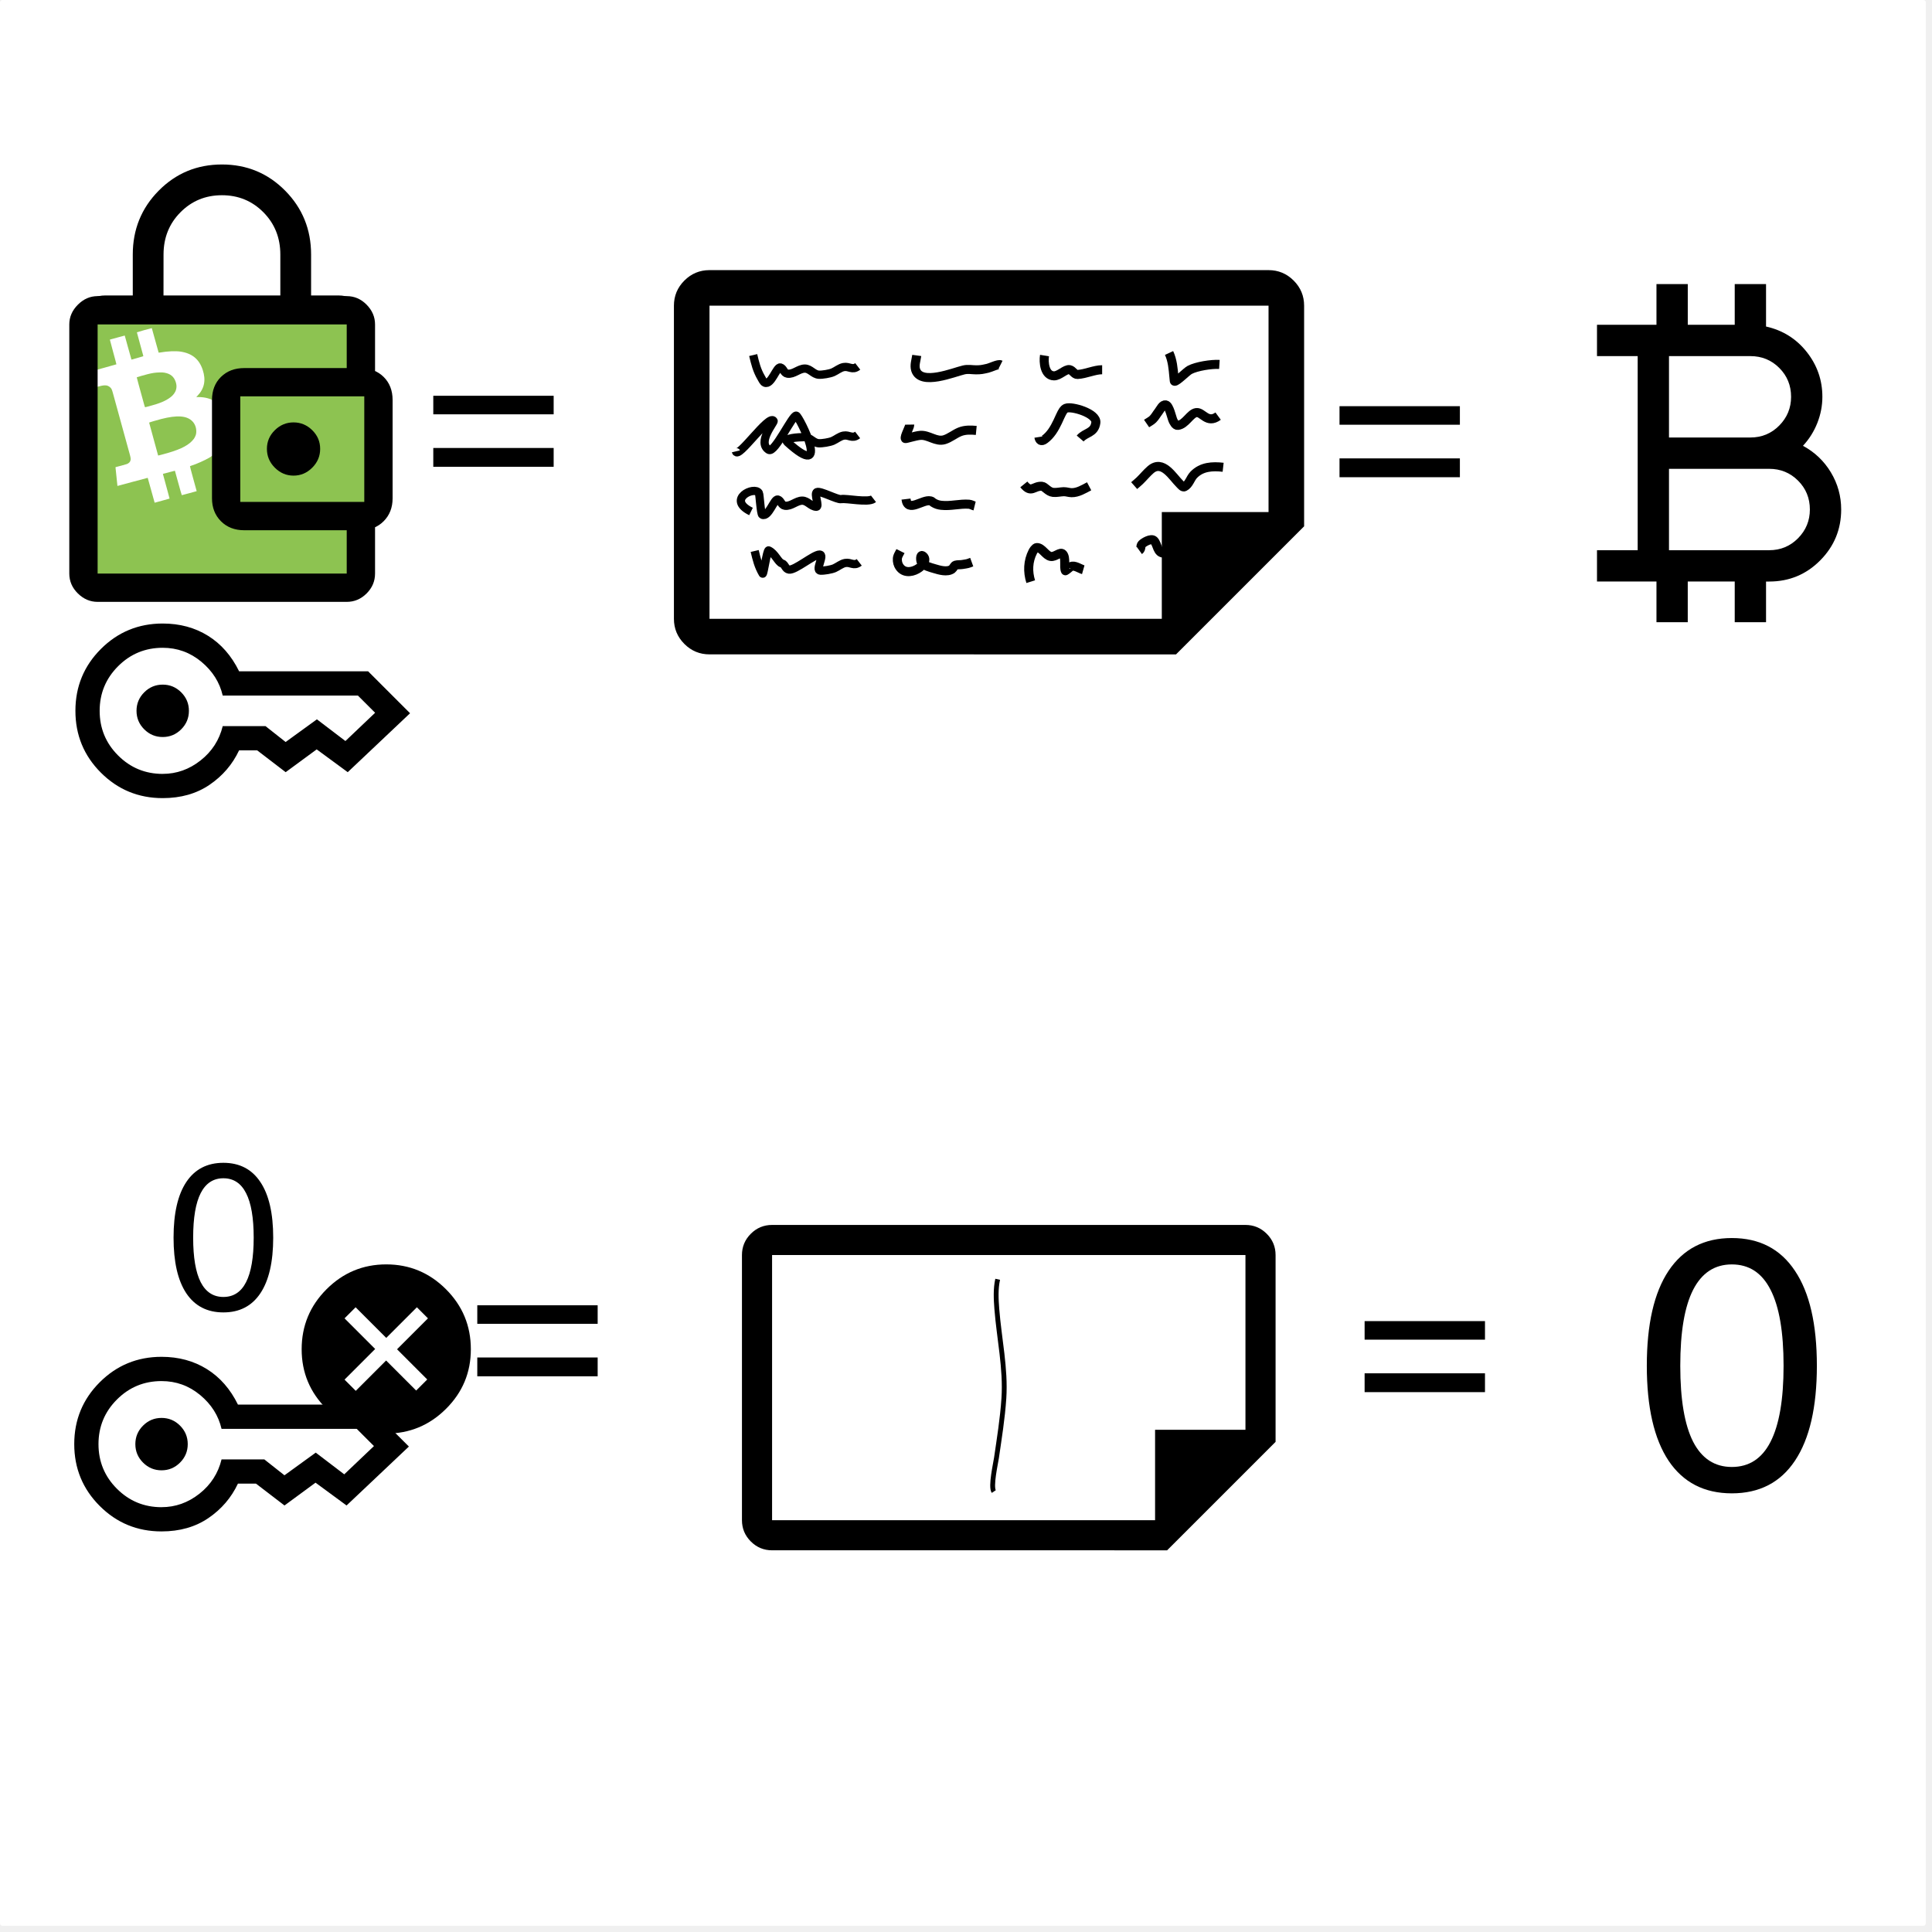
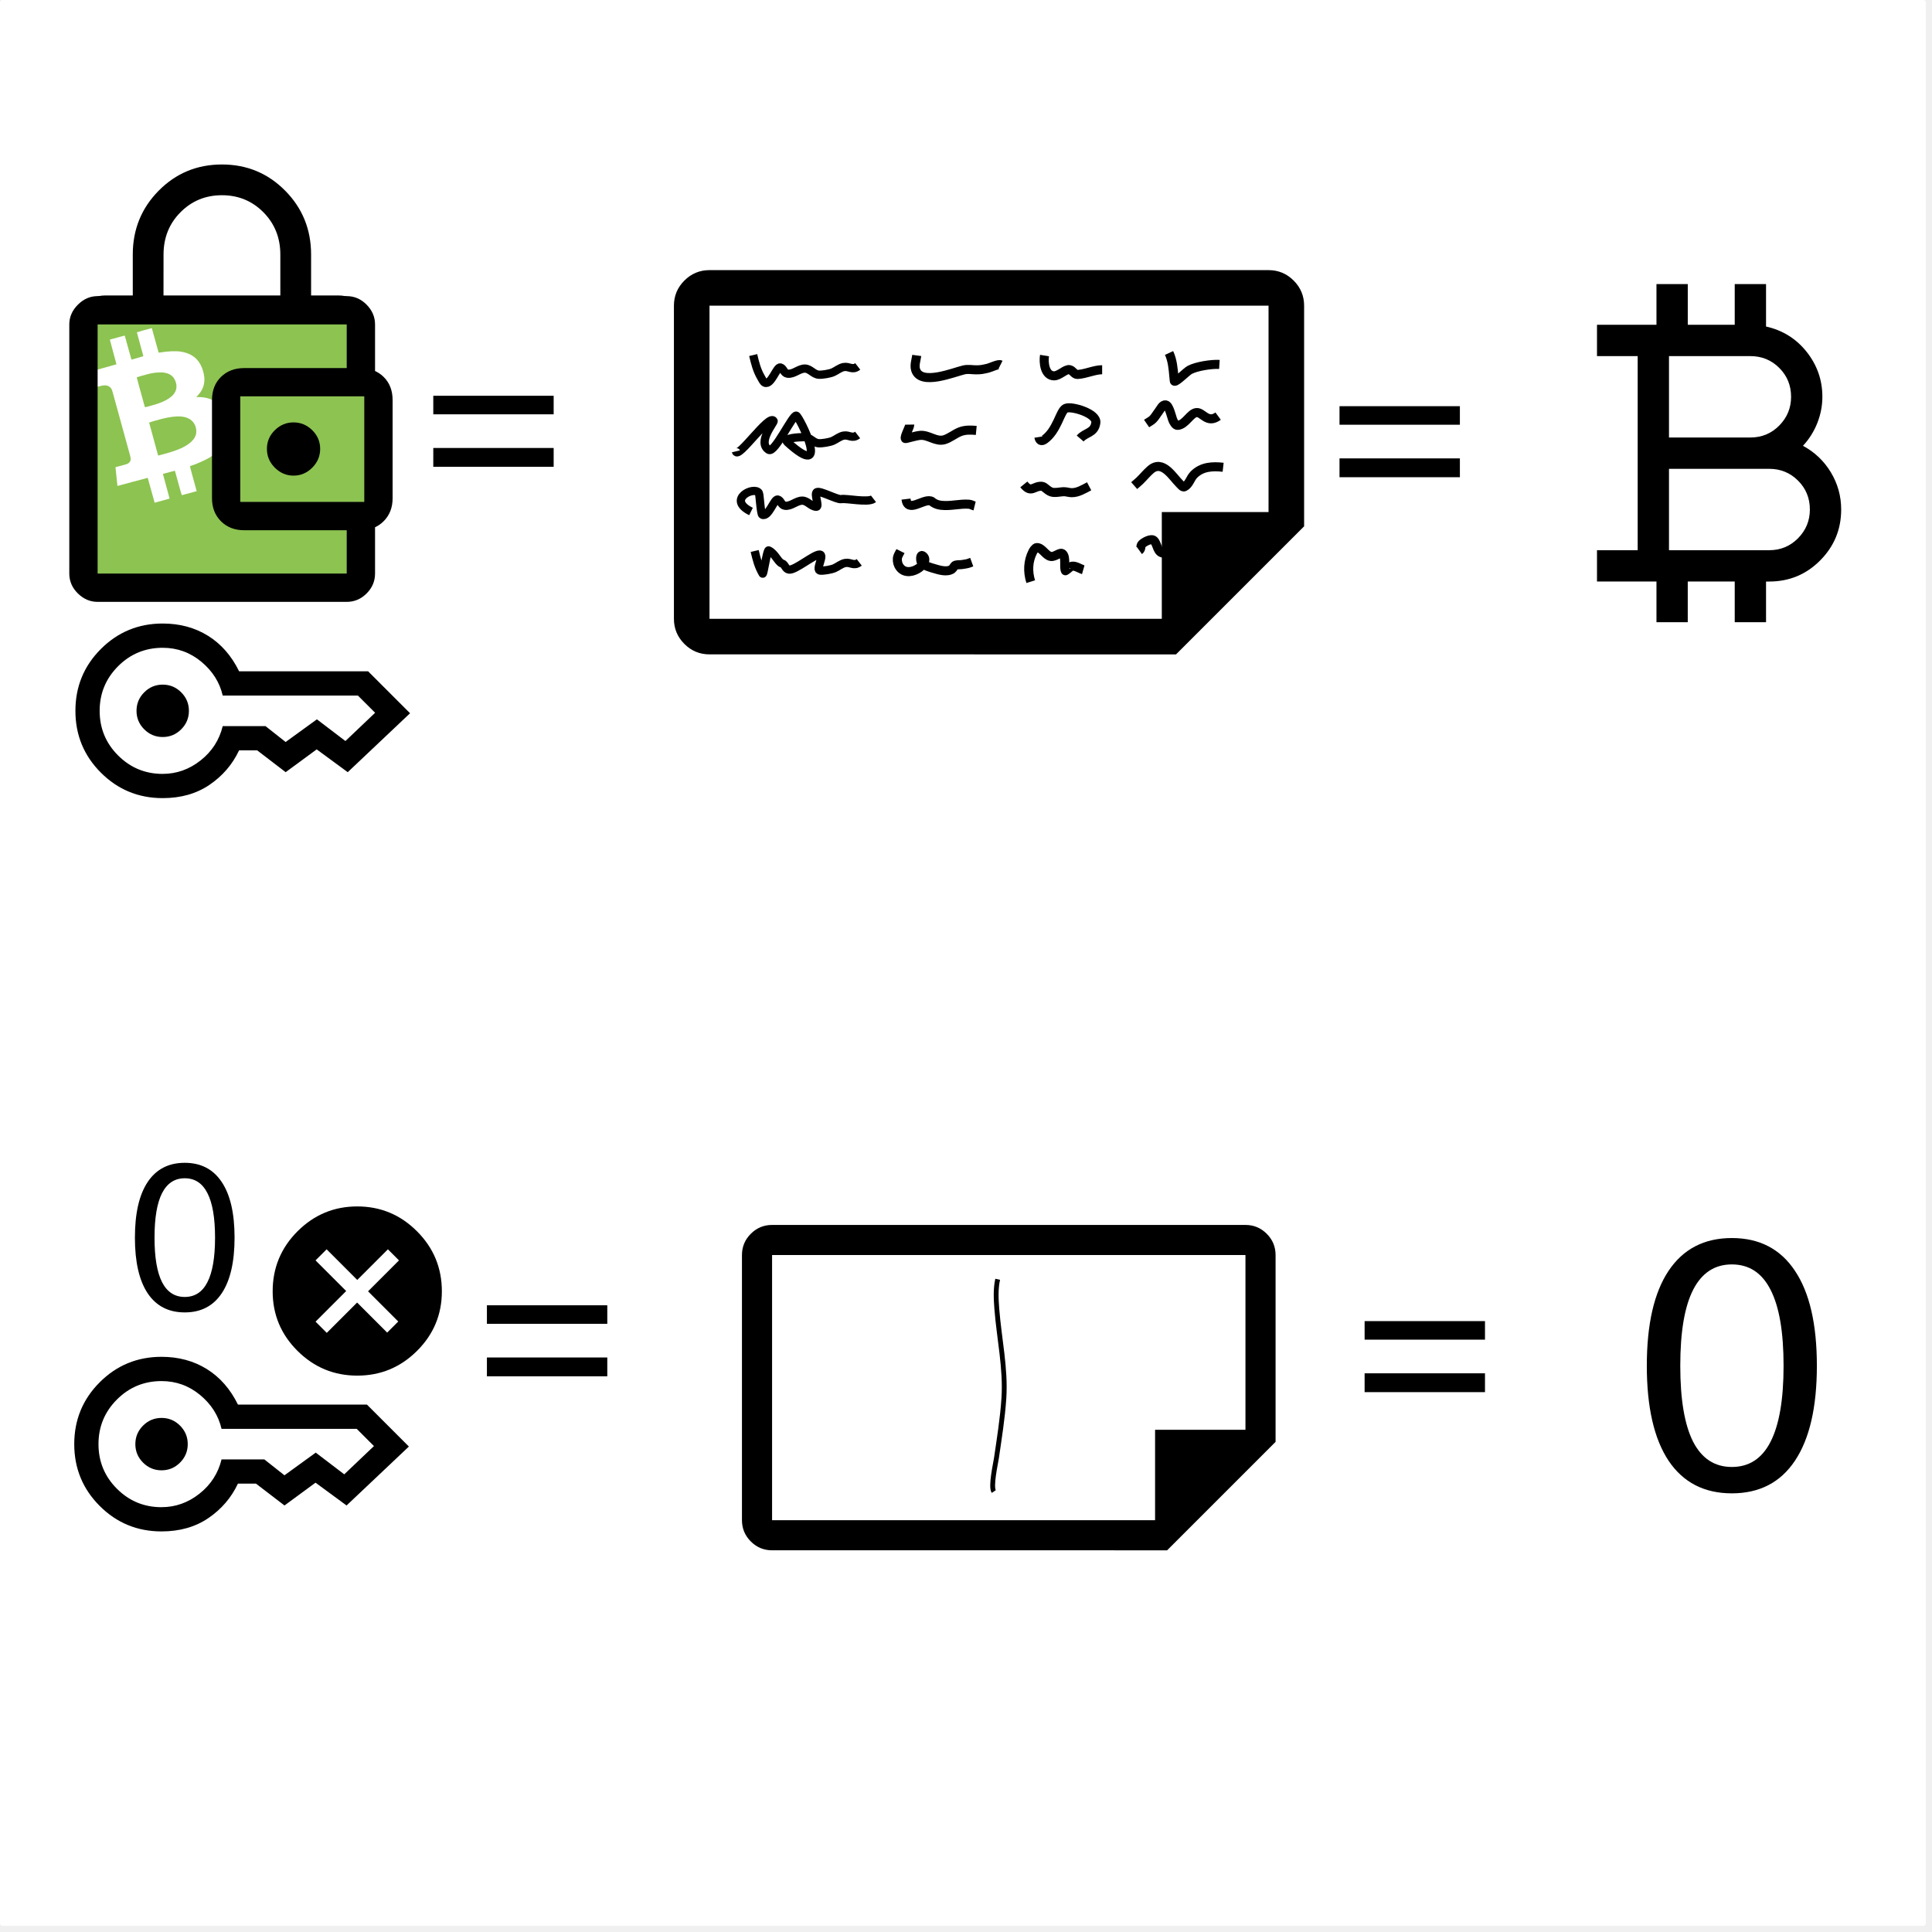
<svg xmlns="http://www.w3.org/2000/svg" width="400" height="400" version="1.1" viewBox="0 0 105.83 105.83" id="svg60">
  <defs id="defs64">
    <rect x="-22.064" y="57.39" width="31.787" height="27.101" id="rect1030" />
  </defs>
  <rect width="105.49" height="105.49" ry="0.133" fill="#ffffff" id="rect2" x="0" y="0" style="stroke-width:1" />
  <g transform="matrix(0.7561952,0,0,0.7561952,35.29551,43.81528)" id="g16">
    <g transform="matrix(0.69499,0,0,0.69499,-0.24524,20.173)" id="g14">
      <path d="m 13.667,46.05 h 39.919 v -9.421 h 9.42 v -18.213 h -49.339 z m 0,3.14 c -0.864,0 -1.603,-0.307 -2.218,-0.922 -0.615,-0.615 -0.922,-1.354 -0.922,-2.218 v -27.633 c 0,-0.864 0.307,-1.603 0.922,-2.218 0.615,-0.615 1.354,-0.922 2.218,-0.922 h 49.339 c 0.864,0 1.603,0.307 2.218,0.922 0.615,0.615 0.922,1.354 0.922,2.218 v 19.469 l -11.305,11.305 z m 0,-3.14 V 18.417 Z" stroke-width="0.047" id="path12" />
    </g>
  </g>
  <g transform="matrix(1.747016,0,0,1.747016,45.93021,-35.70978)" style="white-space:pre;shape-inside:url(#rect26719)" aria-label="0" id="g36">
    <path d="m 28.011,60.086 q -0.806,0 -1.214,0.796 -0.403,0.791 -0.403,2.382 0,1.587 0.403,2.382 0.408,0.791 1.214,0.791 0.811,0 1.214,-0.791 0.408,-0.796 0.408,-2.382 0,-1.592 -0.408,-2.382 Q 28.822,60.086 28.011,60.086 Z m 0,-0.827 q 1.297,0 1.979,1.028 0.687,1.023 0.687,2.977 0,1.948 -0.687,2.977 -0.682,1.023 -1.979,1.023 -1.297,0 -1.984,-1.023 -0.682,-1.028 -0.682,-2.977 0,-1.953 0.682,-2.977 0.687,-1.028 1.984,-1.028 z" id="path34" />
  </g>
  <path d="m 90.737,34.083 v -2.229 h -3.258 v -1.715 h 2.229 V 19.506 h -2.229 v -1.715 h 3.258 V 15.562 h 1.715 v 2.229 h 2.572 V 15.562 h 1.715 v 2.324 q 1.372,0.309 2.229,1.393 0.857,1.085 0.857,2.457 0,0.729 -0.274,1.428 -0.274,0.699 -0.789,1.256 0.969,0.523 1.531,1.458 0.562,0.935 0.562,2.032 0,1.629 -1.149,2.787 -1.149,1.158 -2.795,1.158 h -0.172 v 2.229 H 95.024 V 31.853 H 92.451 v 2.229 z M 91.423,23.965 h 4.459 q 0.935,0 1.582,-0.656 0.647,-0.656 0.647,-1.573 0,-0.935 -0.647,-1.582 -0.647,-0.647 -1.582,-0.647 h -4.459 z m 0,6.174 h 5.488 q 0.935,0 1.582,-0.656 0.647,-0.656 0.647,-1.573 0,-0.935 -0.647,-1.582 -0.647,-0.647 -1.582,-0.647 h -5.488 z" stroke-width="0.026" id="path4" />
  <text x="72.561" y="29.267" fill="#000000" font-family="sans-serif" font-size="14.401px" stroke-width="0.36" style="line-height:1.25" xml:space="preserve" id="text62-6">
    <tspan x="72.561" y="29.267" stroke-width="0.36" id="tspan60-0">=</tspan>
  </text>
  <text x="22.923" y="28.695" fill="#000000" font-family="sans-serif" font-size="14.401px" stroke-width="0.36" style="line-height:1.25" xml:space="preserve" id="text62-6-6">
    <tspan x="22.923" y="28.695" stroke-width="0.36" id="tspan60-0-2">=</tspan>
  </text>
  <path d="m 8.956,16.185 h 6.4 v -2.24 c 0,-0.921 -0.309,-1.692 -0.926,-2.316 -0.618,-0.623 -1.375,-0.935 -2.273,-0.935 -0.898,0 -1.656,0.312 -2.273,0.935 -0.618,0.623 -0.926,1.395 -0.926,2.316 z m 4.581,14.045 H 5.757 c -0.443,0 -0.835,-0.17 -1.175,-0.509 -0.34,-0.34 -0.509,-0.731 -0.509,-1.175 V 17.869 c 0,-0.443 0.17,-0.835 0.509,-1.175 0.34,-0.34 0.731,-0.509 1.175,-0.509 h 1.516 v -2.24 c 0,-1.375 0.473,-2.542 1.419,-3.499 0.946,-0.957 2.101,-1.436 3.465,-1.436 1.364,0 2.519,0.479 3.465,1.436 0.946,0.957 1.419,2.123 1.419,3.499 v 2.24 h 1.516 c 0.443,0 0.835,0.17 1.175,0.509 0.34,0.34 0.509,0.731 0.509,1.175 v 1.903 c -0.247,-0.067 -0.504,-0.115 -0.77,-0.143 -0.267,-0.028 -0.571,-0.042 -0.914,-0.042 v -1.718 H 5.757 v 10.677 h 6.854 c 0.124,0.326 0.253,0.613 0.387,0.863 0.135,0.25 0.314,0.523 0.539,0.821 z M 5.757,17.869 v 10.677 z" stroke-width="0.025" id="path26-7" />
  <g transform="matrix(1.6027,0,0,1.6027,-126.5853,-77.31285)" id="g14-3">
    <g transform="matrix(0.00965946,0,0,0.00965946,80.69794,59.92945)" id="g58-6-7">
      <rect style="fill:#8dc351;fill-opacity:1;stroke-width:65.595;stroke-linejoin:round;stroke-dashoffset:7.35" id="rect3960-5" width="1000.355" height="963.94" x="116.863" y="-95.88" />
      <g transform="matrix(0.04188,0,0,0.04188,75.616,54.993)" fill="#8dc351" id="g52-2-9">
        <path d="m 7525,15989 c -349,-23 -745,-74 -1074,-139 -1411,-279 -2741,-944 -3806,-1903 -103,-94 -479,-466 -575,-572 -245,-266 -540,-648 -754,-974 -84,-128 -216,-339 -216,-346 0,-2 -17,-32 -38,-66 -48,-80 -130,-233 -220,-414 C 359,10611 82,9566 10,8445 -3,8240 -3,7750 10,7545 113,5935 655,4458 1610,3185 c 239,-319 428,-535 744,-850 286,-286 436,-420 706,-632 C 4666,442 6732,-162 8765,35 c 1734,169 3354,891 4645,2071 632,577 1156,1241 1589,2014 64,113 231,450 301,605 345,767 574,1625 659,2470 32,311 41,496 41,810 0,808 -118,1588 -356,2359 -526,1697 -1613,3186 -3064,4197 -1216,848 -2616,1332 -4135,1429 -181,11 -740,11 -920,-1 z" id="path50-9-2" />
      </g>
      <g transform="matrix(0.0610117,0,0,0.0610117,-103.8285,-229.3502)" fill="#ffffff" id="g56-1-2">
        <path d="m 7751,13046 c -6,-17 -62,-222 -127,-456 -195,-713 -262,-951 -266,-956 -3,-2 -398,103 -879,234 -481,131 -875,238 -877,237 -3,-3 -112,-1041 -112,-1071 0,-17 8,-23 33,-28 75,-14 558,-147 627,-172 101,-38 181,-113 204,-193 28,-95 21,-155 -43,-390 -33,-119 -139,-504 -236,-856 -97,-352 -239,-867 -315,-1145 -76,-278 -193,-703 -260,-945 -67,-242 -142,-514 -166,-605 -25,-91 -57,-185 -72,-210 -44,-77 -110,-138 -190,-177 -67,-34 -84,-38 -171,-41 -134,-6 -233,16 -734,162 -81,23 -120,30 -122,22 -7,-20 -247,-901 -249,-910 0,-4 87,-33 194,-62 107,-30 499,-138 870,-241 371,-102 678,-189 682,-192 4,-3 -81,-323 -188,-711 -107,-388 -192,-710 -190,-715 2,-6 28,-17 57,-24 30,-8 222,-61 428,-117 206,-57 376,-103 377,-101 1,1 88,315 193,697 106,382 194,696 196,698 2,2 137,-35 302,-83 164,-48 318,-92 343,-100 35,-10 44,-17 42,-31 -2,-11 -87,-320 -188,-689 -101,-368 -184,-674 -184,-680 0,-9 858,-250 865,-243 2,2 91,322 198,711 107,389 196,710 199,712 2,3 42,-2 89,-10 416,-74 899,-94 1184,-51 672,104 1078,440 1283,1061 196,592 97,1085 -302,1499 l -73,76 h 118 c 828,0 1344,393 1564,1190 130,470 135,910 15,1273 -41,126 -137,313 -218,427 -145,205 -419,444 -699,612 -277,166 -754,378 -1083,483 -30,10 -58,20 -62,24 -4,3 71,290 166,636 96,347 185,671 198,721 l 25,91 -426,117 c -234,64 -431,116 -436,116 -6,0 -98,-318 -204,-707 -107,-390 -195,-709 -196,-710 -1,-2 -143,35 -316,81 -173,46 -329,87 -346,91 -18,3 -33,12 -33,18 0,11 16,68 259,952 71,259 128,471 126,473 -1,1 -196,56 -433,121 l -431,118 z m 442,-2762 c 928,-243 1429,-470 1733,-785 93,-98 132,-151 179,-252 54,-113 70,-186 69,-317 0,-211 -79,-419 -214,-563 -317,-339 -883,-384 -1824,-143 -226,58 -696,197 -696,207 0,4 117,433 260,953 143,520 260,948 260,951 0,10 22,5 233,-51 z M 7391,7495 c 657,-172 1015,-321 1295,-540 97,-76 161,-145 225,-243 60,-91 87,-161 107,-277 19,-113 7,-234 -39,-369 -102,-305 -310,-473 -660,-532 -82,-13 -140,-16 -298,-11 -227,6 -400,32 -681,103 -171,42 -609,170 -618,179 -4,4 126,484 431,1588 24,87 46,147 53,147 6,0 90,-20 185,-45 z" fill="#ffffff" id="path54-2-8" />
      </g>
    </g>
    <path d="m 89.015,64.495 q 0.368,0 0.639,-0.271 0.271,-0.271 0.271,-0.643 0,-0.373 -0.271,-0.639 -0.271,-0.266 -0.639,-0.266 -0.368,0 -0.639,0.266 -0.271,0.266 -0.271,0.639 0,0.372 0.271,0.643 0.271,0.271 0.639,0.271 z m -6.696,2.835 v 0.513 -8.514 z m 0,1.48 q -0.382,0 -0.675,-0.288 -0.293,-0.288 -0.293,-0.68 v -8.514 q 0,-0.382 0.293,-0.675 0.293,-0.293 0.675,-0.293 h 8.514 q 0.392,0 0.68,0.293 0.288,0.293 0.288,0.675 v 1.78 h -0.968 v -1.78 h -8.514 v 8.514 h 8.514 v -1.771 h 0.968 v 1.771 q 0,0.392 -0.288,0.68 -0.288,0.288 -0.68,0.288 z m 5.012,-2.448 q -0.489,0 -0.796,-0.307 -0.307,-0.307 -0.307,-0.786 v -3.357 q 0,-0.489 0.307,-0.791 0.307,-0.302 0.796,-0.302 h 3.967 q 0.489,0 0.796,0.302 0.307,0.302 0.307,0.791 v 3.357 q 0,0.479 -0.307,0.786 -0.307,0.307 -0.796,0.307 z m 4.102,-0.968 v -3.609 h -4.238 v 3.609 z" stroke-width="0.015" id="path12-9" />
  </g>
  <path d="m 8.913,40.372 q -0.591,0 -1.013,-0.422 -0.422,-0.422 -0.422,-1.013 0,-0.591 0.422,-1.013 0.422,-0.422 1.013,-0.422 0.591,0 1.013,0.422 0.422,0.422 0.422,1.013 0,0.591 -0.422,1.013 -0.422,0.422 -1.013,0.422 z m 0,3.347 q -1.992,0 -3.387,-1.395 -1.395,-1.395 -1.395,-3.387 0,-1.992 1.395,-3.387 1.395,-1.395 3.387,-1.395 1.401,0 2.481,0.671 1.079,0.671 1.704,1.946 h 7.066 l 2.298,2.298 -3.414,3.228 -1.7,-1.249 -1.7,1.249 -1.561,-1.196 h -0.99 q -0.545,1.156 -1.617,1.886 -1.073,0.731 -2.567,0.731 z m 0,-1.328 q 1.142,0 2.075,-0.737 0.933,-0.737 1.212,-1.879 h 2.344 l 1.102,0.87 1.714,-1.242 1.561,1.189 1.627,-1.548 -0.943,-0.943 h -7.405 q -0.252,-1.089 -1.172,-1.853 -0.92,-0.764 -2.115,-0.764 -1.435,0 -2.444,1.01 -1.01,1.01 -1.01,2.444 0,1.435 1.01,2.444 1.01,1.01 2.444,1.01 z" stroke-width="0.02" id="path5695" />
  <g stroke-width="0.047" id="g5709" transform="matrix(0.6206602,0,0,0.6206602,30.89964,5.393533)">
    <path d="m 12.833,45.923 h 39.919 v -9.421 h 9.42 v -18.213 h -49.339 z m 0,3.14 c -0.864,0 -1.603,-0.307 -2.218,-0.922 -0.615,-0.615 -0.922,-1.354 -0.922,-2.218 v -27.633 c 0,-0.864 0.307,-1.603 0.922,-2.218 0.615,-0.615 1.354,-0.922 2.218,-0.922 h 49.339 c 0.864,0 1.603,0.307 2.218,0.922 0.615,0.615 0.922,1.354 0.922,2.218 v 19.469 l -11.305,11.305 z m 0,-3.14 v -27.633 z" id="path5697" />
    <path style="fill:none;stroke:#000000;stroke-width:0.729;stroke-linecap:butt;stroke-linejoin:miter;stroke-miterlimit:4;stroke-dasharray:none;stroke-opacity:1" d="m 16.689,22.646 c 0.175,0.735 0.319,1.336 0.704,1.997 0.071,0.122 0.184,0.378 0.327,0.441 0.56,0.245 1.04,-1.436 1.372,-1.343 0.278,0.077 0.293,0.5 0.626,0.547 0.542,0.077 1,-0.448 1.528,-0.448 0.476,0 0.754,0.511 1.237,0.54 0.315,0.019 0.965,-0.091 1.244,-0.213 0.313,-0.137 0.61,-0.4 0.952,-0.462 0.49,-0.089 0.761,0.311 1.237,-0.057" id="path1628" />
    <path style="fill:none;stroke:#000000;stroke-width:0.729;stroke-linecap:butt;stroke-linejoin:miter;stroke-miterlimit:4;stroke-dasharray:none;stroke-opacity:1" d="m 15.162,31.145 c 0.175,0.735 2.945,-3.342 3.33,-2.682 0.071,0.122 -1.486,1.897 -0.426,2.549 0.52,0.32 2.094,-3.11 2.426,-3.018 0.278,0.077 3.194,5.955 -0.785,2.344 -0.405,-0.368 1,-0.448 1.528,-0.448 0.476,0 0.754,0.511 1.237,0.54 0.315,0.019 0.965,-0.091 1.244,-0.213 0.313,-0.137 0.61,-0.4 0.952,-0.462 0.49,-0.089 0.761,0.311 1.237,-0.057" id="path1628-3" />
    <path style="fill:none;stroke:#000000;stroke-width:0.729;stroke-linecap:butt;stroke-linejoin:miter;stroke-miterlimit:4;stroke-dasharray:none;stroke-opacity:1" d="m 16.496,36.453 c -2.201,-1.078 0.313,-2.29 0.697,-1.63 0.071,0.122 0.156,1.855 0.299,1.917 0.56,0.245 1.04,-1.436 1.372,-1.343 0.278,0.077 0.293,0.5 0.626,0.547 0.542,0.077 1,-0.448 1.528,-0.448 0.476,0 0.754,0.511 1.237,0.54 0.315,0.019 -0.223,-1.173 0.056,-1.295 0.313,-0.137 1.798,0.682 2.141,0.62 0.49,-0.089 2.379,0.342 2.855,-0.026" id="path1628-5" />
    <path style="fill:none;stroke:#000000;stroke-width:0.729;stroke-linecap:butt;stroke-linejoin:miter;stroke-miterlimit:4;stroke-dasharray:none;stroke-opacity:1" d="m 16.821,39.939 c 0.175,0.735 0.319,1.336 0.704,1.997 0.071,0.122 0.384,-2.11 0.527,-2.048 0.56,0.245 0.84,1.053 1.172,1.145 0.278,0.077 0.293,0.5 0.626,0.547 0.542,0.077 2.176,-1.327 2.705,-1.327 0.476,0 -0.423,1.39 0.06,1.419 0.315,0.019 0.965,-0.091 1.244,-0.213 0.313,-0.137 0.61,-0.4 0.952,-0.462 0.49,-0.089 0.761,0.311 1.237,-0.057" id="path1628-6" />
    <path style="fill:none;stroke:#000000;stroke-width:0.8;stroke-linecap:butt;stroke-linejoin:miter;stroke-miterlimit:4;stroke-dasharray:none;stroke-opacity:1" d="m 31.124,22.68 c -0.055,0.408 -0.228,0.863 -0.096,1.278 0.454,1.422 3.384,0.196 4.244,0 0.392,-0.089 0.677,-0.013 1.061,-0.009 0.446,0.005 0.591,-0.033 1.061,-0.139 0.243,-0.055 0.935,-0.398 1.122,-0.304" id="path1677" />
    <path style="fill:none;stroke:#000000;stroke-width:0.8;stroke-linecap:butt;stroke-linejoin:miter;stroke-miterlimit:4;stroke-dasharray:none;stroke-opacity:1" d="m 30.507,28.785 c 0.003,0.221 -0.485,1.064 -0.391,1.226 0.025,0.043 0.889,-0.246 1.33,-0.278 0.736,-0.053 1.387,0.608 2.122,0.383 0.488,-0.15 0.892,-0.506 1.365,-0.696 0.454,-0.182 0.968,-0.168 1.443,-0.122" id="path1679" />
    <path style="fill:none;stroke:#000000;stroke-width:0.8;stroke-linecap:butt;stroke-linejoin:miter;stroke-miterlimit:4;stroke-dasharray:none;stroke-opacity:1" d="m 30.176,35.358 c 0.148,1.245 1.466,-0.003 2.157,0.157 0.168,0.039 0.11,0.063 0.261,0.157 0.221,0.137 0.425,0.204 0.696,0.235 0.823,0.093 1.635,-0.157 2.452,-0.096 0.171,0.013 0.323,0.116 0.487,0.157" id="path1681" />
    <path style="fill:none;stroke:#000000;stroke-width:0.8;stroke-linecap:butt;stroke-linejoin:miter;stroke-miterlimit:4;stroke-dasharray:none;stroke-opacity:1" d="m 29.689,39.949 c -0.078,0.157 -0.174,0.305 -0.235,0.47 -0.082,0.222 -0.041,0.558 0.061,0.765 0.711,1.447 2.954,-0.218 2.148,-0.809 -0.255,-0.187 -0.212,0.414 -0.139,0.539 0.196,0.336 0.853,0.487 1.165,0.583 0.439,0.134 1.127,0.336 1.548,0.043 0.096,-0.067 0.194,-0.315 0.304,-0.348 0.198,-0.058 0.407,-0.028 0.609,-0.061 0.536,-0.086 0.424,-0.063 0.826,-0.209" id="path1683" />
    <path style="fill:none;stroke:#000000;stroke-width:0.8;stroke-linecap:butt;stroke-linejoin:miter;stroke-miterlimit:4;stroke-dasharray:none;stroke-opacity:1" d="m 42.4,22.69 c -0.094,0.57 0.002,1.772 0.835,1.791 0.463,0.011 1.022,-0.618 1.374,-0.548 0.286,0.057 0.42,0.443 0.704,0.426 0.745,-0.044 1.486,-0.417 2.174,-0.417" id="path1685" />
    <path style="fill:none;stroke:#000000;stroke-width:0.8;stroke-linecap:butt;stroke-linejoin:miter;stroke-miterlimit:4;stroke-dasharray:none;stroke-opacity:1" d="m 41.905,29.881 c 0.045,0.286 0.202,0.429 0.496,0.217 0.542,-0.39 0.884,-0.984 1.165,-1.574 0.057,-0.119 0.353,-0.799 0.478,-0.965 0.065,-0.087 0.143,-0.175 0.243,-0.217 0.501,-0.213 2.749,0.443 2.643,1.27 -0.12,0.941 -0.9,0.837 -1.383,1.4" id="path1687" />
    <path style="fill:none;stroke:#000000;stroke-width:0.8;stroke-linecap:butt;stroke-linejoin:miter;stroke-miterlimit:4;stroke-dasharray:none;stroke-opacity:1" d="m 40.574,34.063 c 0.663,0.817 0.87,0.116 1.591,0.165 0.28,0.019 0.539,0.492 1,0.539 0.318,0.032 0.616,-0.054 0.93,-0.061 0.24,-0.005 0.461,0.083 0.696,0.087 0.553,0.009 1.076,-0.316 1.548,-0.565" id="path1689" />
    <path style="fill:none;stroke:#000000;stroke-width:0.8;stroke-linecap:butt;stroke-linejoin:miter;stroke-miterlimit:4;stroke-dasharray:none;stroke-opacity:1" d="m 41.183,42.645 c -0.277,-0.883 -0.244,-1.809 0.183,-2.643 0.031,-0.061 0.207,-0.362 0.357,-0.365 0.464,-0.011 0.77,0.707 1.226,0.783 0.412,0.068 0.842,-0.463 1.07,-0.209 0.296,0.332 0.07,1.135 0.226,1.47 0.01,0.022 0.453,-0.348 0.487,-0.365 0.305,-0.16 0.8,0.196 1.087,0.278" id="path1691" />
    <path style="fill:none;stroke:#000000;stroke-width:0.8;stroke-linecap:butt;stroke-linejoin:miter;stroke-miterlimit:4;stroke-dasharray:none;stroke-opacity:1" d="m 53.392,22.464 c 0.307,0.659 0.361,1.375 0.426,2.087 0.011,0.116 0.018,0.233 0.035,0.348 0.003,0.022 0.004,0.057 0.026,0.061 0.198,0.033 1.054,-0.851 1.33,-1 0.6,-0.323 1.931,-0.53 2.626,-0.487" id="path1693" />
    <path style="fill:none;stroke:#000000;stroke-width:0.8;stroke-linecap:butt;stroke-linejoin:miter;stroke-miterlimit:4;stroke-dasharray:none;stroke-opacity:1" d="m 51.409,28.689 c 0.186,-0.128 0.397,-0.224 0.557,-0.383 0.196,-0.194 0.326,-0.444 0.496,-0.661 0.179,-0.23 0.348,-0.649 0.635,-0.6 0.315,0.054 0.527,1.115 0.635,1.356 0.057,0.126 0.219,0.472 0.426,0.452 0.685,-0.067 1.101,-1.063 1.643,-1.13 0.554,-0.069 0.962,1.017 1.922,0.313" id="path1695" />
    <path style="fill:none;stroke:#000000;stroke-width:0.8;stroke-linecap:butt;stroke-linejoin:miter;stroke-miterlimit:4;stroke-dasharray:none;stroke-opacity:1" d="m 50.313,34.167 c 0.165,-0.145 0.338,-0.282 0.496,-0.435 0.324,-0.314 0.608,-0.669 0.948,-0.965 1.073,-0.933 1.95,0.636 2.6,1.27 0.109,0.106 0.255,0.303 0.391,0.235 0.407,-0.204 0.52,-0.742 0.817,-1.052 0.702,-0.73 1.654,-0.777 2.6,-0.67" id="path1697" />
    <path style="fill:none;stroke:#000000;stroke-width:0.8;stroke-linecap:butt;stroke-linejoin:miter;stroke-miterlimit:4;stroke-dasharray:none;stroke-opacity:1" d="m 50.766,39.889 c 0.203,-0.147 0.075,-0.392 0.235,-0.556 0.167,-0.172 0.811,-0.546 1.052,-0.322 0.332,0.309 0.278,1.167 0.93,1.113 0.888,-0.074 1.473,-0.947 2.313,-1.13 0.337,-0.074 0.49,0.06 0.843,0.052 0.332,-0.008 0.661,-0.064 0.991,-0.096" id="path1699" />
  </g>
  <path style="fill:none;stroke:#000000;stroke-width:0.265px;stroke-linecap:butt;stroke-linejoin:miter;stroke-opacity:1" d="m 54.65,70.076 c -0.117,0.529 -0.088,1.086 -0.047,1.623 0.126,1.619 0.495,3.266 0.387,4.895 -0.072,1.1 -0.249,2.183 -0.407,3.273 -0.042,0.29 -0.331,1.56 -0.147,1.837" id="path959" />
  <text x="73.936" y="79.383" fill="#000000" font-family="sans-serif" font-size="14.401px" stroke-width="0.36" style="line-height:1.25" xml:space="preserve" id="text62-6-7">
    <tspan x="73.936" y="79.383" stroke-width="0.36" id="tspan60-0-5">=</tspan>
  </text>
  <path d="m 8.849,80.54 q -0.591,0 -1.013,-0.422 -0.422,-0.422 -0.422,-1.013 0,-0.591 0.422,-1.013 0.422,-0.422 1.013,-0.422 0.591,0 1.013,0.422 0.422,0.422 0.422,1.013 0,0.591 -0.422,1.013 -0.422,0.422 -1.013,0.422 z m 0,3.347 q -1.992,0 -3.387,-1.395 -1.395,-1.395 -1.395,-3.387 0,-1.992 1.395,-3.387 1.395,-1.395 3.387,-1.395 1.401,0 2.481,0.671 1.079,0.671 1.704,1.946 h 7.066 l 2.298,2.298 -3.414,3.228 -1.7,-1.249 -1.7,1.249 -1.561,-1.196 h -0.99 q -0.545,1.156 -1.617,1.886 -1.073,0.731 -2.567,0.731 z m 0,-1.328 q 1.142,0 2.075,-0.737 0.933,-0.737 1.212,-1.879 h 2.344 l 1.102,0.87 1.714,-1.242 1.561,1.189 1.627,-1.548 -0.943,-0.943 h -7.405 q -0.252,-1.089 -1.172,-1.853 -0.92,-0.764 -2.115,-0.764 -1.435,0 -2.444,1.01 -1.01,1.01 -1.01,2.444 0,1.435 1.01,2.444 1.01,1.01 2.444,1.01 z" stroke-width="0.02" id="path5695-0" />
-   <path d="m 19.488,76.187 1.662,-1.662 1.646,1.646 0.607,-0.607 -1.654,-1.654 1.694,-1.694 -0.607,-0.607 -1.678,1.678 -1.678,-1.678 -0.607,0.607 1.678,1.678 -1.678,1.678 z m 1.67,2.341 c -1.273,0 -2.364,-0.451 -3.272,-1.354 -0.908,-0.903 -1.362,-1.991 -1.362,-3.264 0,-1.284 0.454,-2.38 1.362,-3.288 0.908,-0.908 1.999,-1.362 3.272,-1.362 1.273,0 2.364,0.454 3.272,1.362 0.908,0.908 1.362,2.004 1.362,3.288 0,1.273 -0.454,2.361 -1.362,3.264 -0.908,0.903 -1.999,1.354 -3.272,1.354 z" stroke-width="0.024" id="path96-7" />
-   <text x="25.332" y="78.518" fill="#000000" font-family="sans-serif" font-size="14.401px" stroke-width="0.36" style="line-height:1.25" xml:space="preserve" id="text62-6-6-2">
-     <tspan x="25.332" y="78.518" stroke-width="0.36" id="tspan60-0-2-1">=</tspan>
+   <path d="m 17.9,73.012 1.662,-1.662 1.646,1.646 0.607,-0.607 -1.654,-1.654 1.694,-1.694 -0.607,-0.607 -1.678,1.678 -1.678,-1.678 -0.607,0.607 1.678,1.678 -1.678,1.678 z m 1.67,2.341 c -1.273,0 -2.364,-0.451 -3.272,-1.354 -0.908,-0.903 -1.362,-1.991 -1.362,-3.264 0,-1.284 0.454,-2.38 1.362,-3.288 0.908,-0.908 1.999,-1.362 3.272,-1.362 1.273,0 2.364,0.454 3.272,1.362 0.908,0.908 1.362,2.004 1.362,3.288 0,1.273 -0.454,2.361 -1.362,3.264 -0.908,0.903 -1.999,1.354 -3.272,1.354 z" stroke-width="0.024" id="path96-7" />
+   <text x="25.861" y="78.518" fill="#000000" font-family="sans-serif" font-size="14.401px" stroke-width="0.36" style="line-height:1.25" xml:space="preserve" id="text62-6-6-2">
+     <tspan x="25.861" y="78.518" stroke-width="0.36" id="tspan60-0-2-1">=</tspan>
  </text>
-   <g transform="matrix(1.023693,0,0,1.023693,-16.43847,3.032723)" style="white-space:pre;shape-inside:url(#rect26719)" aria-label="0" id="g36-7">
+   <g transform="matrix(1.023693,0,0,1.023693,-18.55507,3.032723)" style="white-space:pre;shape-inside:url(#rect26719)" aria-label="0" id="g36-7">
    <path d="m 28.011,60.086 q -0.806,0 -1.214,0.796 -0.403,0.791 -0.403,2.382 0,1.587 0.403,2.382 0.408,0.791 1.214,0.791 0.811,0 1.214,-0.791 0.408,-0.796 0.408,-2.382 0,-1.592 -0.408,-2.382 Q 28.822,60.086 28.011,60.086 Z m 0,-0.827 q 1.297,0 1.979,1.028 0.687,1.023 0.687,2.977 0,1.948 -0.687,2.977 -0.682,1.023 -1.979,1.023 -1.297,0 -1.984,-1.023 -0.682,-1.028 -0.682,-2.977 0,-1.953 0.682,-2.977 0.687,-1.028 1.984,-1.028 z" id="path34-7" />
  </g>
</svg>
